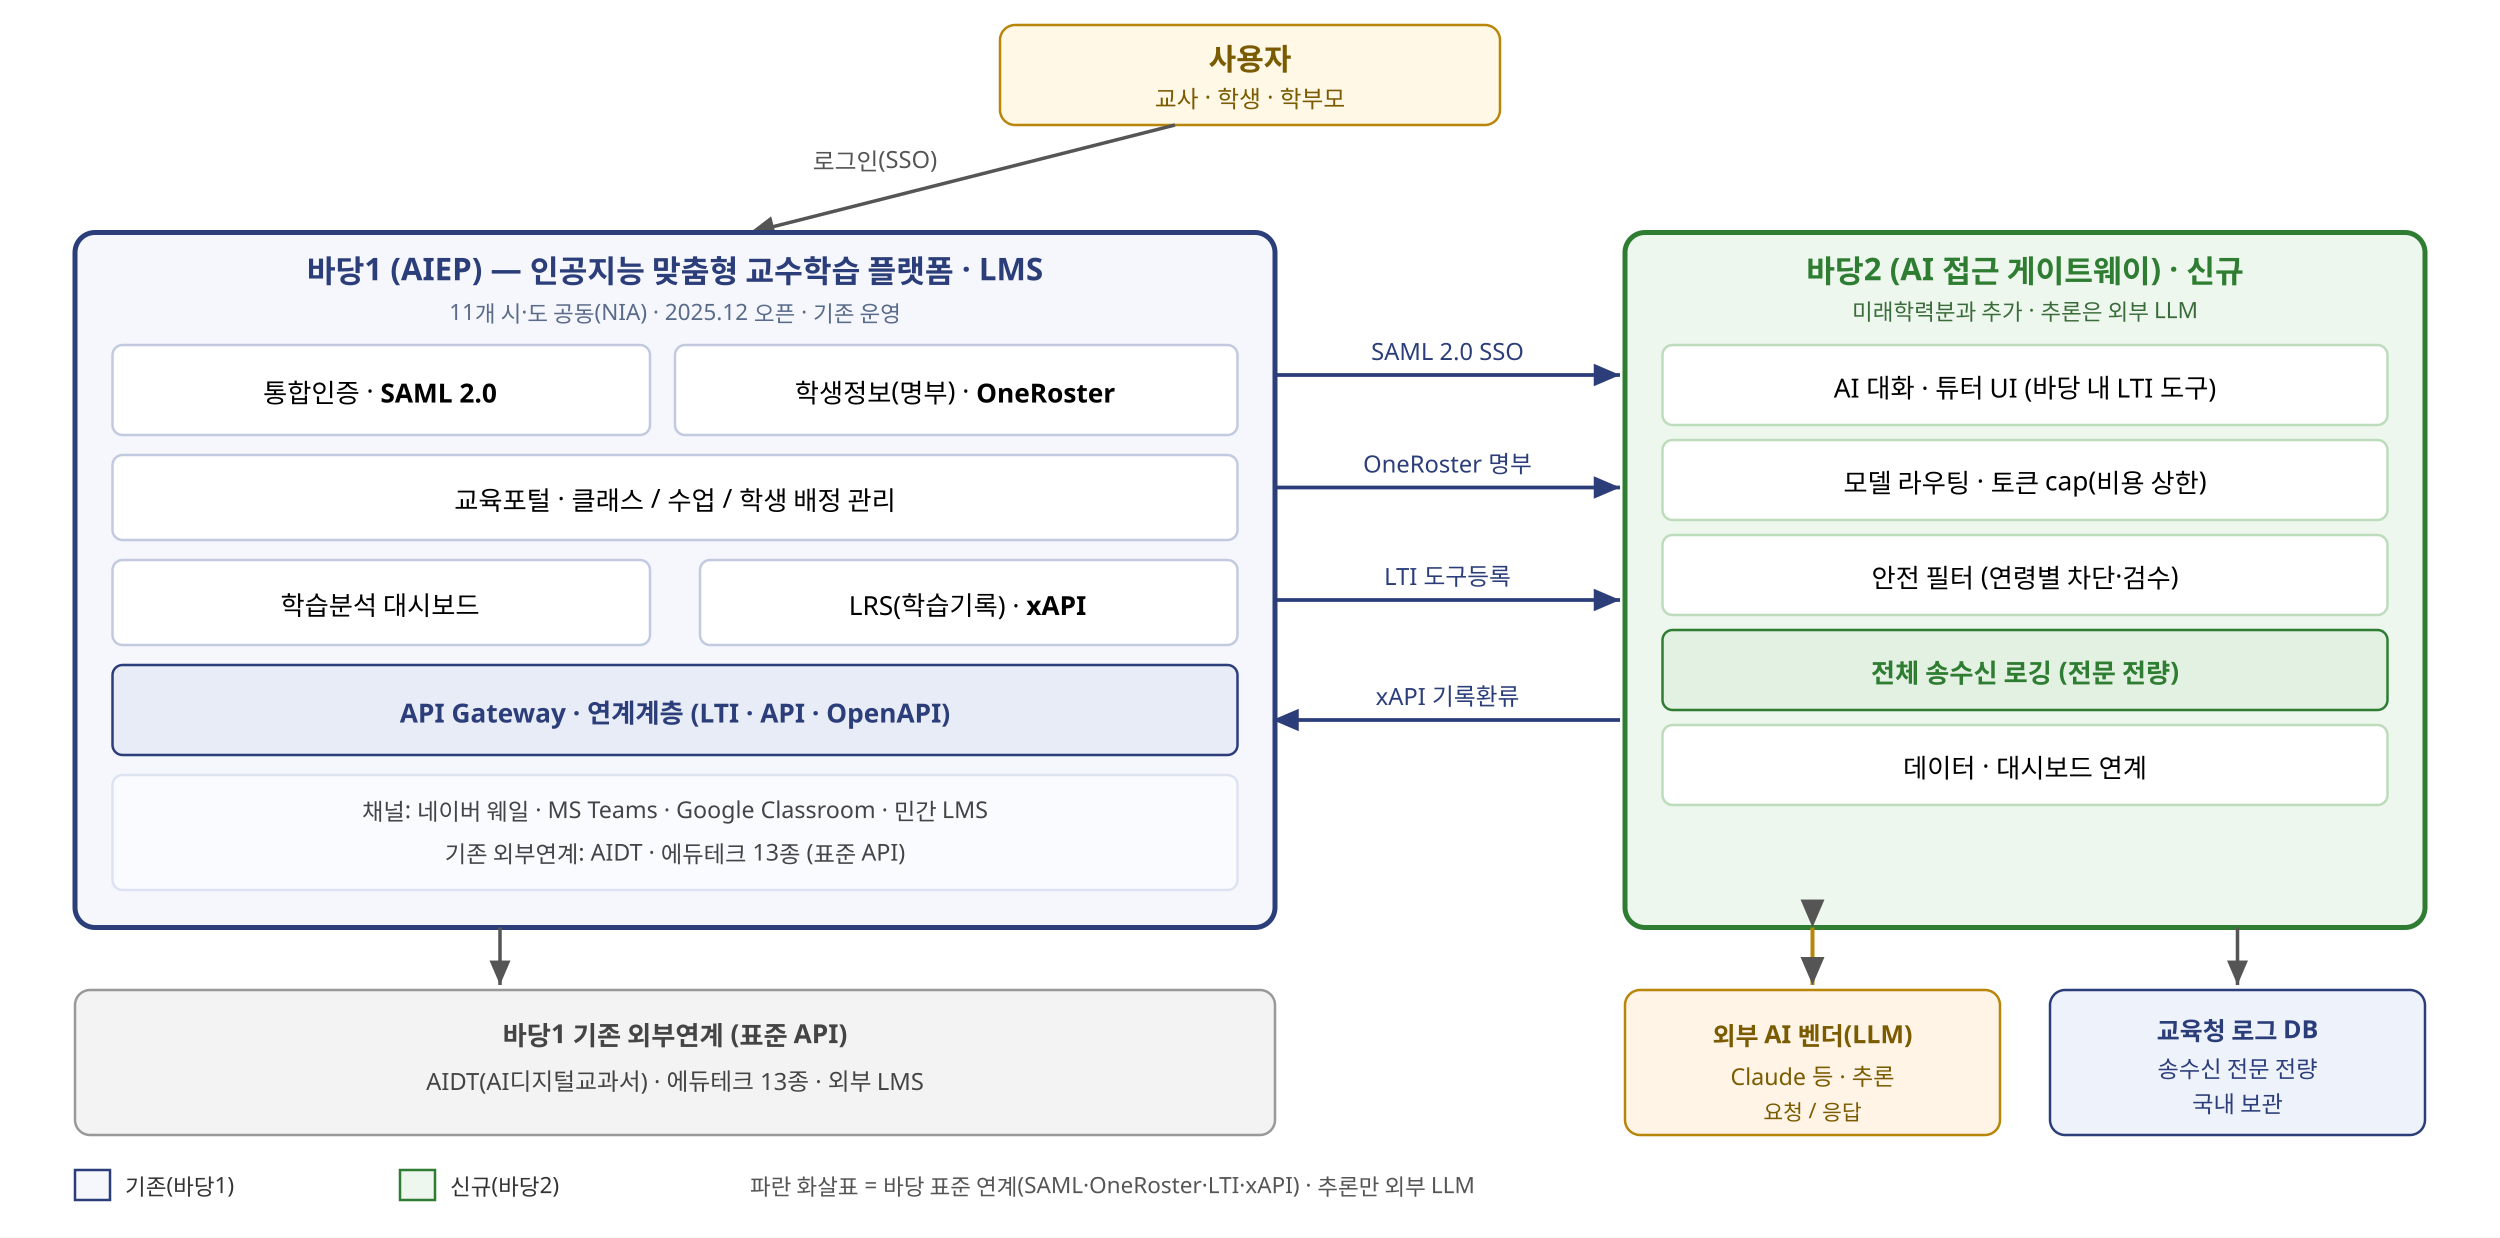
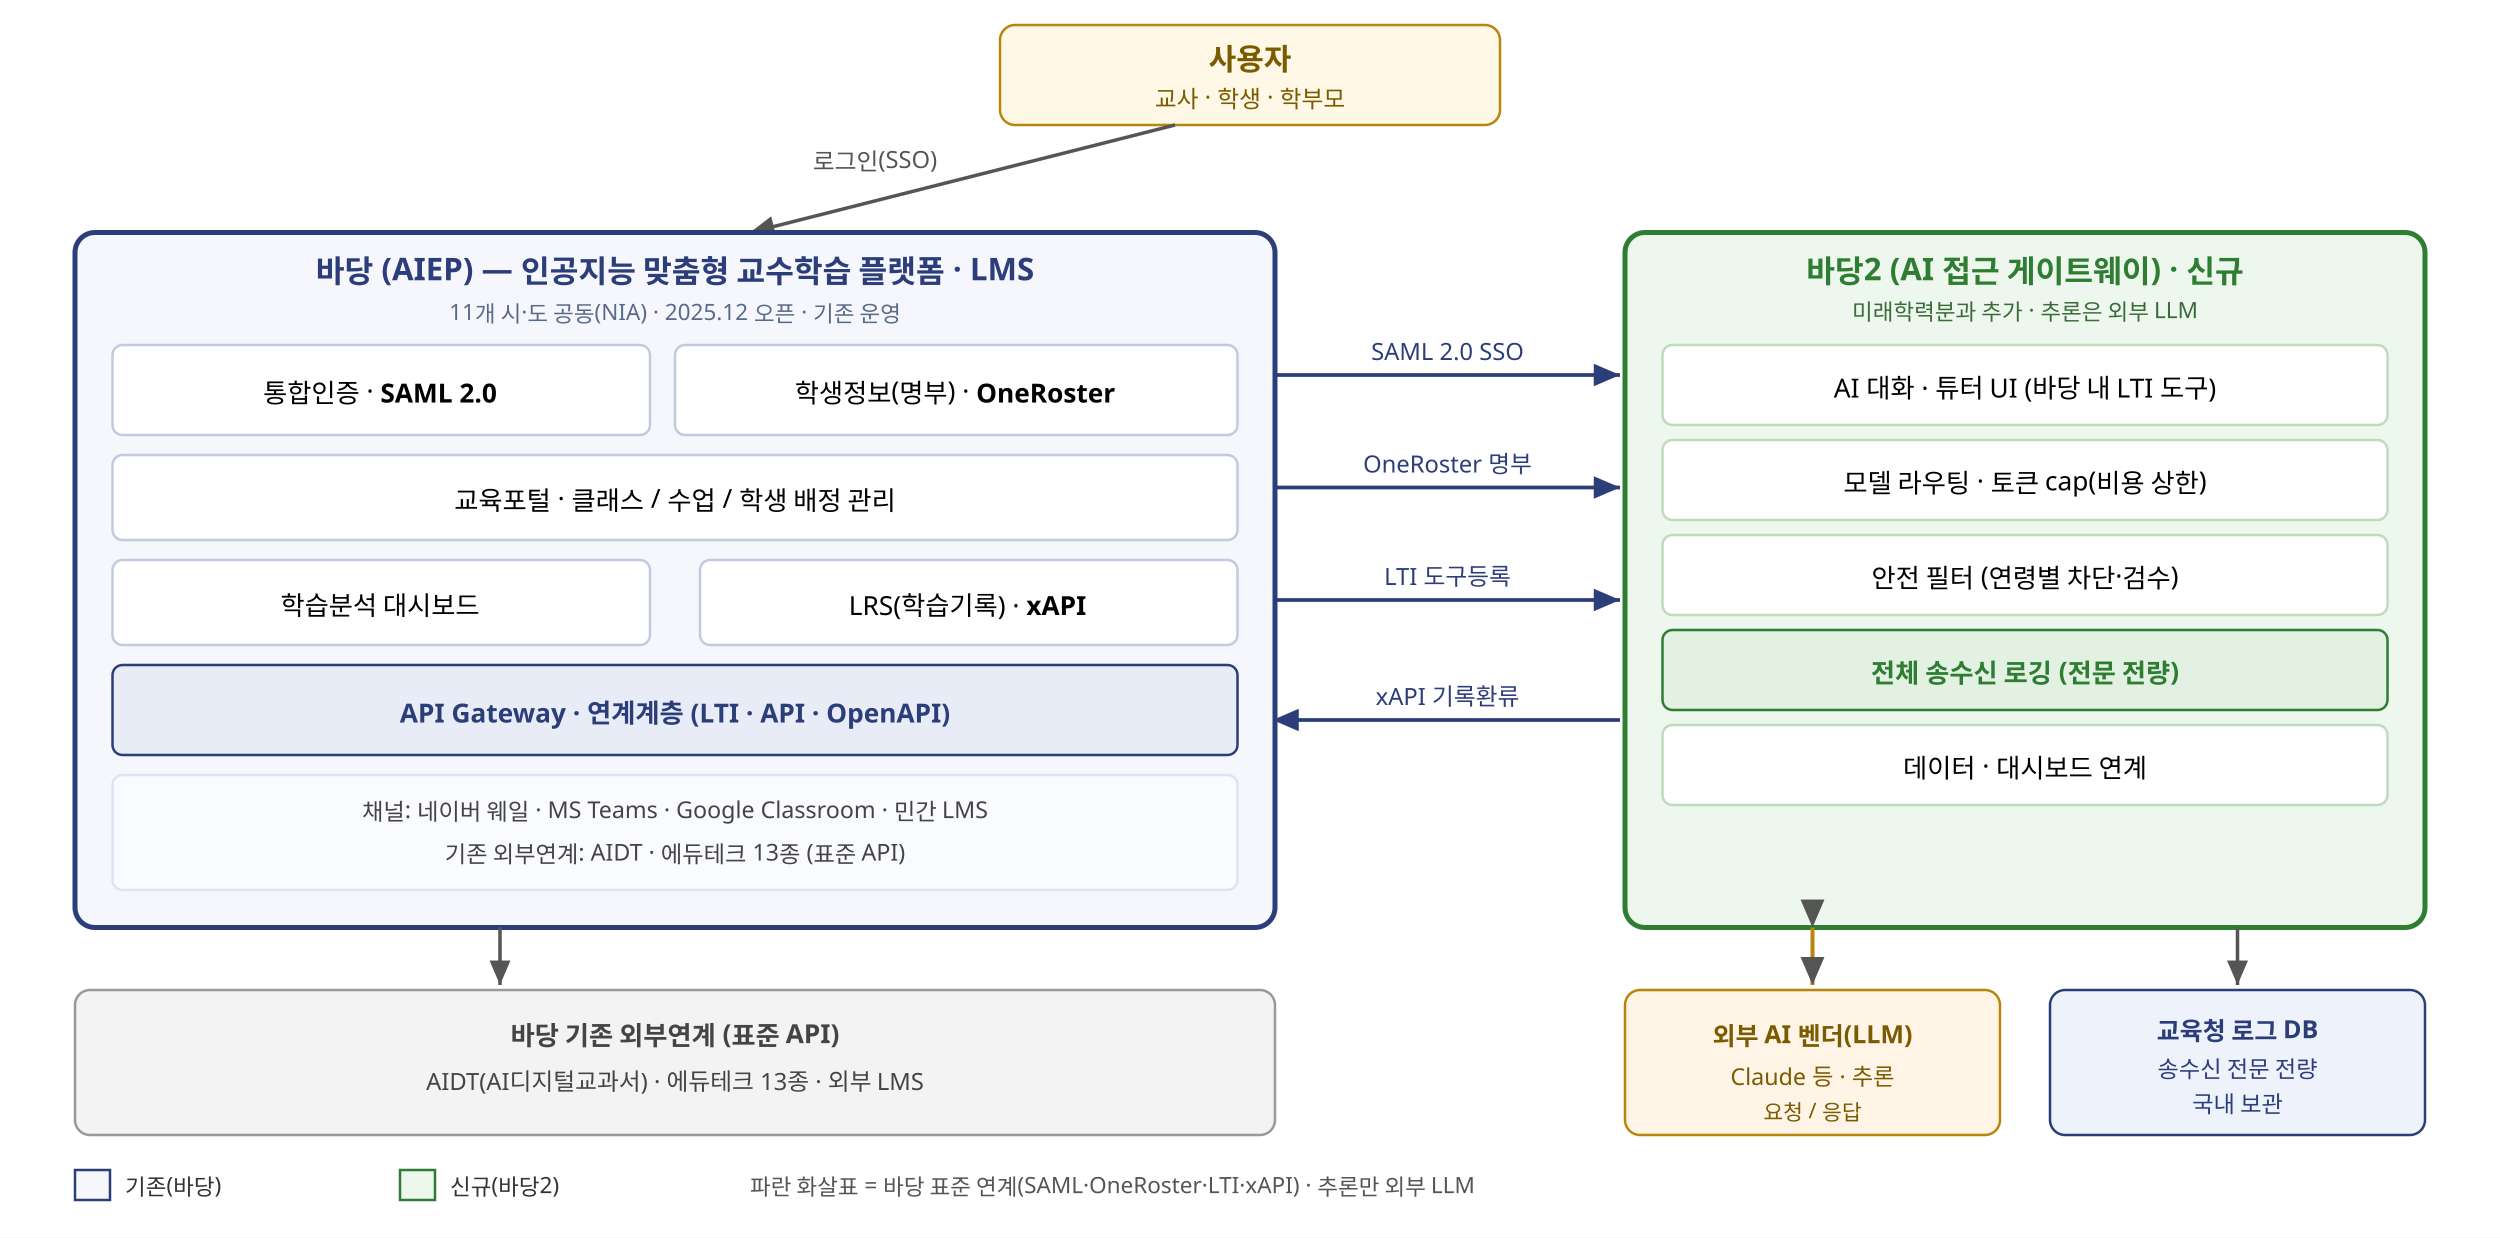
<svg xmlns="http://www.w3.org/2000/svg" viewBox="0 0 1000 495" preserveAspectRatio="xMidYMid meet" style="width:100%;height:auto;max-width:1000px;" font-family="Malgun Gothic, 맑은 고딕, sans-serif">
  <defs>
    <marker id="arr" markerWidth="9" markerHeight="9" refX="7" refY="3" orient="auto" markerUnits="strokeWidth">
      <path d="M0,0 L7,3 L0,6 Z" fill="#555" />
    </marker>
    <marker id="arrb" markerWidth="9" markerHeight="9" refX="7" refY="3" orient="auto" markerUnits="strokeWidth">
      <path d="M0,0 L7,3 L0,6 Z" fill="#2c3e7a" />
    </marker>
    <marker id="arrbs" markerWidth="9" markerHeight="9" refX="2" refY="3" orient="auto" markerUnits="strokeWidth">
      <path d="M7,0 L0,3 L7,6 Z" fill="#2c3e7a" />
    </marker>
  </defs>
  <rect x="0" y="0" width="1000" height="495" fill="#ffffff" />
  <rect x="400" y="10" width="200" height="40" rx="6" fill="#fff8e6" stroke="#b8860b" />
  <text x="500" y="28" text-anchor="middle" font-size="12" font-weight="bold" fill="#7a5b00">사용자</text>
  <text x="500" y="43" text-anchor="middle" font-size="9.5" fill="#7a5b00">교사 · 학생 · 학부모</text>
  <line x1="470" y1="50" x2="300" y2="93" stroke="#555" stroke-width="1.4" marker-end="url(#arr)" />
  <text x="350" y="68" text-anchor="middle" font-size="9.5" fill="#555">로그인(SSO)</text>
  <rect x="30" y="93" width="480" height="278" rx="8" fill="#f5f7fc" stroke="#2c3e7a" stroke-width="2" />
-   <text x="270" y="113" text-anchor="middle" font-size="12.5" font-weight="bold" fill="#2c3e7a">바당1 (AIEP) — 인공지능 맞춤형 교수학습 플랫폼 · LMS</text>
+   <text x="270" y="113" text-anchor="middle" font-size="12.5" font-weight="bold" fill="#2c3e7a">바당 (AIEP) — 인공지능 맞춤형 교수학습 플랫폼 · LMS</text>
  <text x="270" y="128" text-anchor="middle" font-size="9" fill="#5a6b8a">11개 시·도 공동(NIA) · 2025.12 오픈 · 기존 운영</text>
  <rect x="45" y="138" width="215" height="36" rx="4" fill="#fff" stroke="#c2cae0" />
  <text x="152" y="161" text-anchor="middle" font-size="10.5">통합인증 · <tspan font-weight="bold">SAML 2.0</tspan>
  </text>
  <rect x="270" y="138" width="225" height="36" rx="4" fill="#fff" stroke="#c2cae0" />
  <text x="382" y="161" text-anchor="middle" font-size="10.5">학생정보(명부) · <tspan font-weight="bold">OneRoster</tspan>
  </text>
  <rect x="45" y="182" width="450" height="34" rx="4" fill="#fff" stroke="#c2cae0" />
  <text x="270" y="204" text-anchor="middle" font-size="10.5">교육포털 · 클래스 / 수업 / 학생 배정 관리</text>
  <rect x="45" y="224" width="215" height="34" rx="4" fill="#fff" stroke="#c2cae0" />
  <text x="152" y="246" text-anchor="middle" font-size="10.5">학습분석 대시보드</text>
  <rect x="280" y="224" width="215" height="34" rx="4" fill="#fff" stroke="#c2cae0" />
  <text x="387" y="246" text-anchor="middle" font-size="10.5">LRS(학습기록) · <tspan font-weight="bold">xAPI</tspan>
  </text>
  <rect x="45" y="266" width="450" height="36" rx="4" fill="#e8ecf7" stroke="#2c3e7a" />
  <text x="270" y="289" text-anchor="middle" font-size="10.5" font-weight="bold" fill="#2c3e7a">API Gateway · 연계계층 (LTI · API · OpenAPI)</text>
  <rect x="45" y="310" width="450" height="46" rx="4" fill="#fafbff" stroke="#dde3f2" />
  <text x="270" y="328" text-anchor="middle" font-size="9.3" fill="#444">채널: 네이버 웨일 · MS Teams · Google Classroom · 민간 LMS</text>
  <text x="270" y="345" text-anchor="middle" font-size="9.3" fill="#444">기존 외부연계: AIDT · 에듀테크 13종 (표준 API)</text>
  <rect x="650" y="93" width="320" height="278" rx="8" fill="#eef7ee" stroke="#2e7d32" stroke-width="2" />
  <text x="810" y="113" text-anchor="middle" font-size="12.5" font-weight="bold" fill="#2e7d32">바당2 (AI 접근 게이트웨이) · 신규</text>
  <text x="810" y="128" text-anchor="middle" font-size="9" fill="#3a6b3a">미래학력분과 추가 · 추론은 외부 LLM</text>
  <rect x="665" y="138" width="290" height="32" rx="4" fill="#fff" stroke="#bcdcbc" />
  <text x="810" y="159" text-anchor="middle" font-size="10.5">AI 대화 · 튜터 UI (바당 내 LTI 도구)</text>
  <rect x="665" y="176" width="290" height="32" rx="4" fill="#fff" stroke="#bcdcbc" />
  <text x="810" y="197" text-anchor="middle" font-size="10.5">모델 라우팅 · 토큰 cap(비용 상한)</text>
  <rect x="665" y="214" width="290" height="32" rx="4" fill="#fff" stroke="#bcdcbc" />
  <text x="810" y="235" text-anchor="middle" font-size="10.5">안전 필터 (연령별 차단·검수)</text>
  <rect x="665" y="252" width="290" height="32" rx="4" fill="#e3f1e3" stroke="#2e7d32" />
  <text x="810" y="273" text-anchor="middle" font-size="10.5" font-weight="bold" fill="#2e7d32">전체 송수신 로깅 (전문 전량)</text>
  <rect x="665" y="290" width="290" height="32" rx="4" fill="#fff" stroke="#bcdcbc" />
  <text x="810" y="311" text-anchor="middle" font-size="10.5">데이터 · 대시보드 연계</text>
  <line x1="510" y1="150" x2="648" y2="150" stroke="#2c3e7a" stroke-width="1.5" marker-end="url(#arrb)" />
  <text x="579" y="144" text-anchor="middle" font-size="9.5" fill="#2c3e7a">SAML 2.0 SSO</text>
  <line x1="510" y1="195" x2="648" y2="195" stroke="#2c3e7a" stroke-width="1.5" marker-end="url(#arrb)" />
  <text x="579" y="189" text-anchor="middle" font-size="9.5" fill="#2c3e7a">OneRoster 명부</text>
  <line x1="510" y1="240" x2="648" y2="240" stroke="#2c3e7a" stroke-width="1.5" marker-end="url(#arrb)" />
  <text x="579" y="234" text-anchor="middle" font-size="9.5" fill="#2c3e7a">LTI 도구등록</text>
  <line x1="512" y1="288" x2="648" y2="288" stroke="#2c3e7a" stroke-width="1.5" marker-start="url(#arrbs)" />
  <text x="579" y="282" text-anchor="middle" font-size="9.5" fill="#2c3e7a">xAPI 기록환류</text>
  <line x1="200" y1="371" x2="200" y2="394" stroke="#555" stroke-width="1.4" marker-end="url(#arr)" />
  <rect x="30" y="396" width="480" height="58" rx="6" fill="#f3f3f3" stroke="#999" />
-   <text x="270" y="418" text-anchor="middle" font-size="10.5" font-weight="bold" fill="#444">바당1 기존 외부연계 (표준 API)</text>
+   <text x="270" y="418" text-anchor="middle" font-size="10.5" font-weight="bold" fill="#444">바당 기존 외부연계 (표준 API)</text>
  <text x="270" y="436" text-anchor="middle" font-size="9.5" fill="#444">AIDT(AI디지털교과서) · 에듀테크 13종 · 외부 LMS</text>
  <line x1="725" y1="371" x2="725" y2="394" stroke="#b8860b" stroke-width="1.6" marker-end="url(#arr)" marker-start="url(#arr)" />
  <rect x="650" y="396" width="150" height="58" rx="6" fill="#fff4e6" stroke="#b8860b" />
  <text x="725" y="418" text-anchor="middle" font-size="10" font-weight="bold" fill="#7a5b00">외부 AI 벤더(LLM)</text>
  <text x="725" y="434" text-anchor="middle" font-size="9.3" fill="#7a5b00">Claude 등 · 추론</text>
  <text x="725" y="448" text-anchor="middle" font-size="8.6" fill="#7a5b00">요청 / 응답</text>
  <line x1="895" y1="371" x2="895" y2="394" stroke="#555" stroke-width="1.4" marker-end="url(#arr)" />
  <rect x="820" y="396" width="150" height="58" rx="6" fill="#eef2fb" stroke="#2c3e7a" />
  <text x="895" y="416" text-anchor="middle" font-size="10" font-weight="bold" fill="#2c3e7a">교육청 로그 DB</text>
  <text x="895" y="431" text-anchor="middle" font-size="9.3" fill="#2c3e7a">송수신 전문 전량</text>
  <text x="895" y="445" text-anchor="middle" font-size="9.3" fill="#2c3e7a">국내 보관</text>
  <rect x="30" y="468" width="14" height="12" fill="#f5f7fc" stroke="#2c3e7a" />
-   <text x="50" y="478" font-size="9" fill="#333">기존(바당1)</text>
+   <text x="50" y="478" font-size="9" fill="#333">기존(바당)</text>
  <rect x="160" y="468" width="14" height="12" fill="#eef7ee" stroke="#2e7d32" />
  <text x="180" y="478" font-size="9" fill="#333">신규(바당2)</text>
  <text x="300" y="478" font-size="9" fill="#555">파란 화살표 = 바당 표준 연계(SAML·OneRoster·LTI·xAPI) · 추론만 외부 LLM</text>
</svg>
